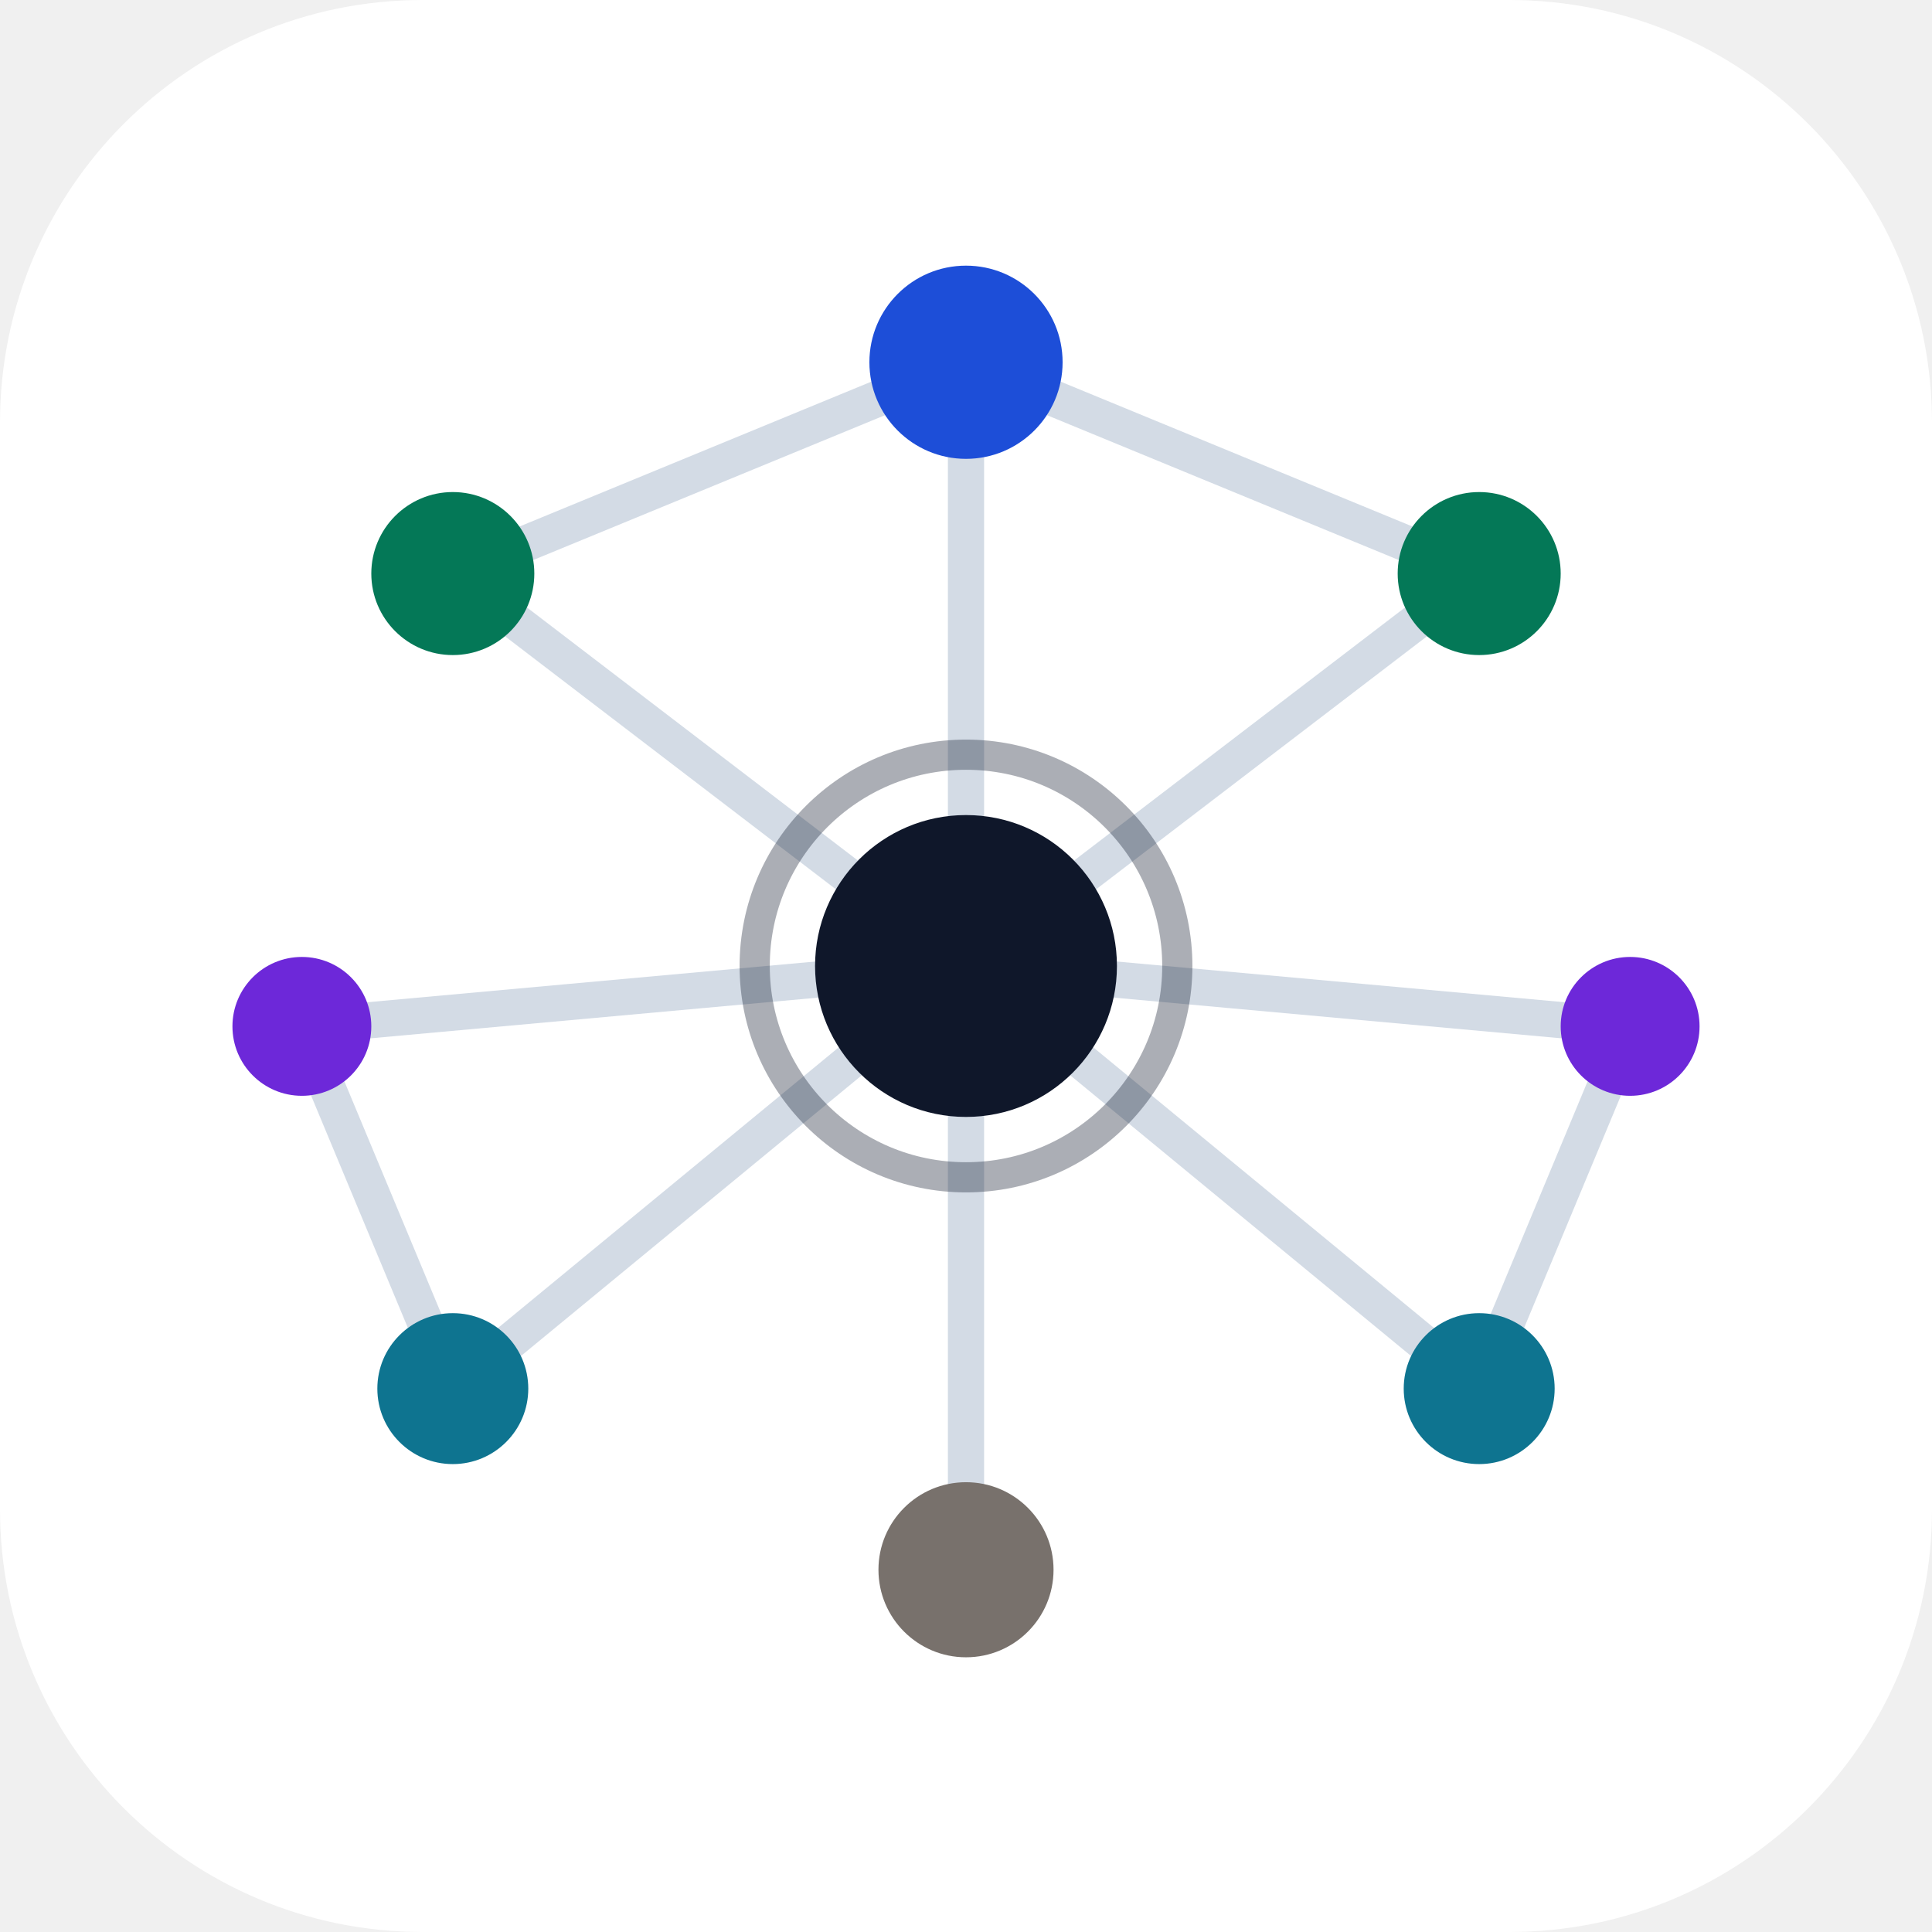
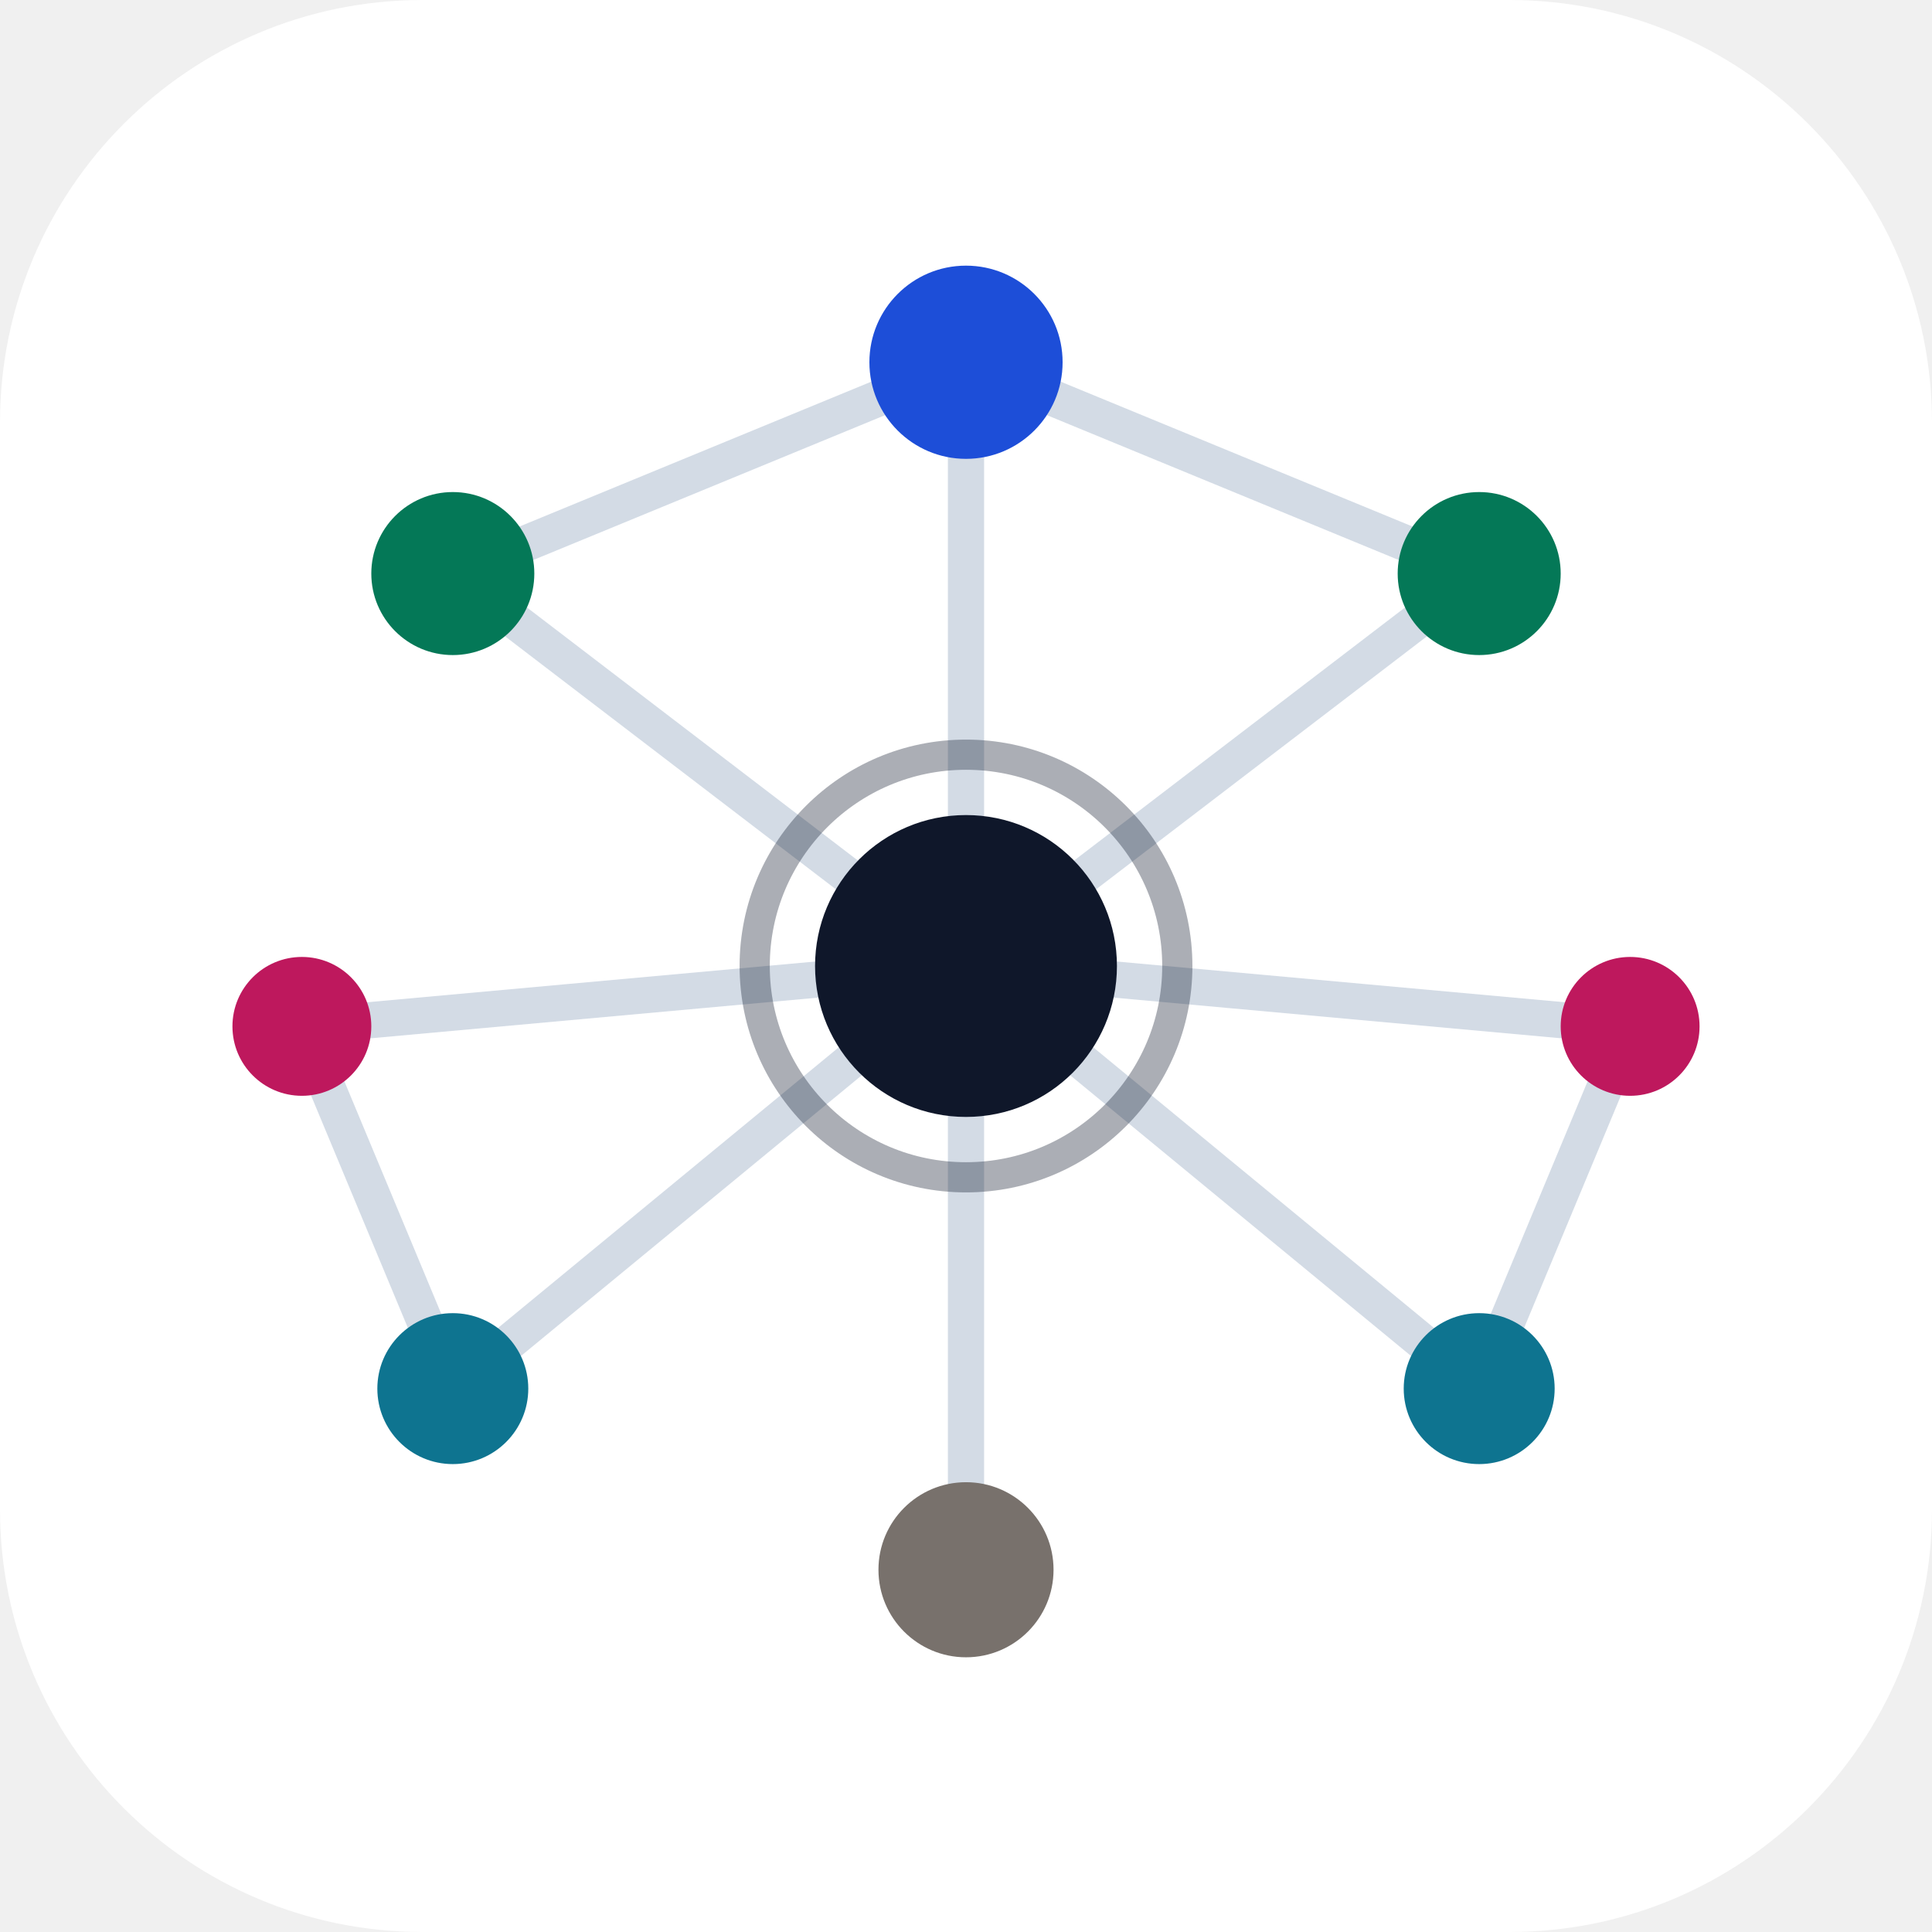
<svg xmlns="http://www.w3.org/2000/svg" viewBox="0 0 64 64">
  <rect width="64" height="64" rx="14" fill="#ffffff" />
  <g stroke="#cbd5e1" stroke-width="1.2" fill="none" opacity="0.85">
    <line x1="32" y1="32" x2="32" y2="12" />
    <line x1="32" y1="32" x2="15" y2="19" />
    <line x1="32" y1="32" x2="49" y2="19" />
    <line x1="32" y1="32" x2="10" y2="34" />
    <line x1="32" y1="32" x2="54" y2="34" />
    <line x1="32" y1="32" x2="15" y2="46" />
    <line x1="32" y1="32" x2="49" y2="46" />
    <line x1="32" y1="32" x2="32" y2="52" />
    <line x1="15" y1="19" x2="32" y2="12" />
    <line x1="49" y1="19" x2="32" y2="12" />
    <line x1="10" y1="34" x2="15" y2="46" />
    <line x1="54" y1="34" x2="49" y2="46" />
  </g>
  <circle cx="32" cy="12" r="3.2" fill="#1d4ed8" />
  <circle cx="15" cy="19" r="2.7" fill="#047857" />
  <circle cx="49" cy="19" r="2.7" fill="#047857" />
-   <circle cx="10" cy="34" r="2.3" fill="#6d28d9" />
-   <circle cx="54" cy="34" r="2.3" fill="#6d28d9" />
+   <circle cx="10" cy="34" r="2.3" fill="#be185d" />
+   <circle cx="54" cy="34" r="2.3" fill="#be185d" />
  <circle cx="15" cy="46" r="2.5" fill="#0e7490" />
  <circle cx="49" cy="46" r="2.5" fill="#0e7490" />
  <circle cx="32" cy="52" r="2.9" fill="#78716c" />
  <circle cx="32" cy="32" r="5" fill="#0f172a" />
  <circle cx="32" cy="32" r="7" fill="none" stroke="#0f172a" stroke-width="1" opacity="0.35" />
</svg>
